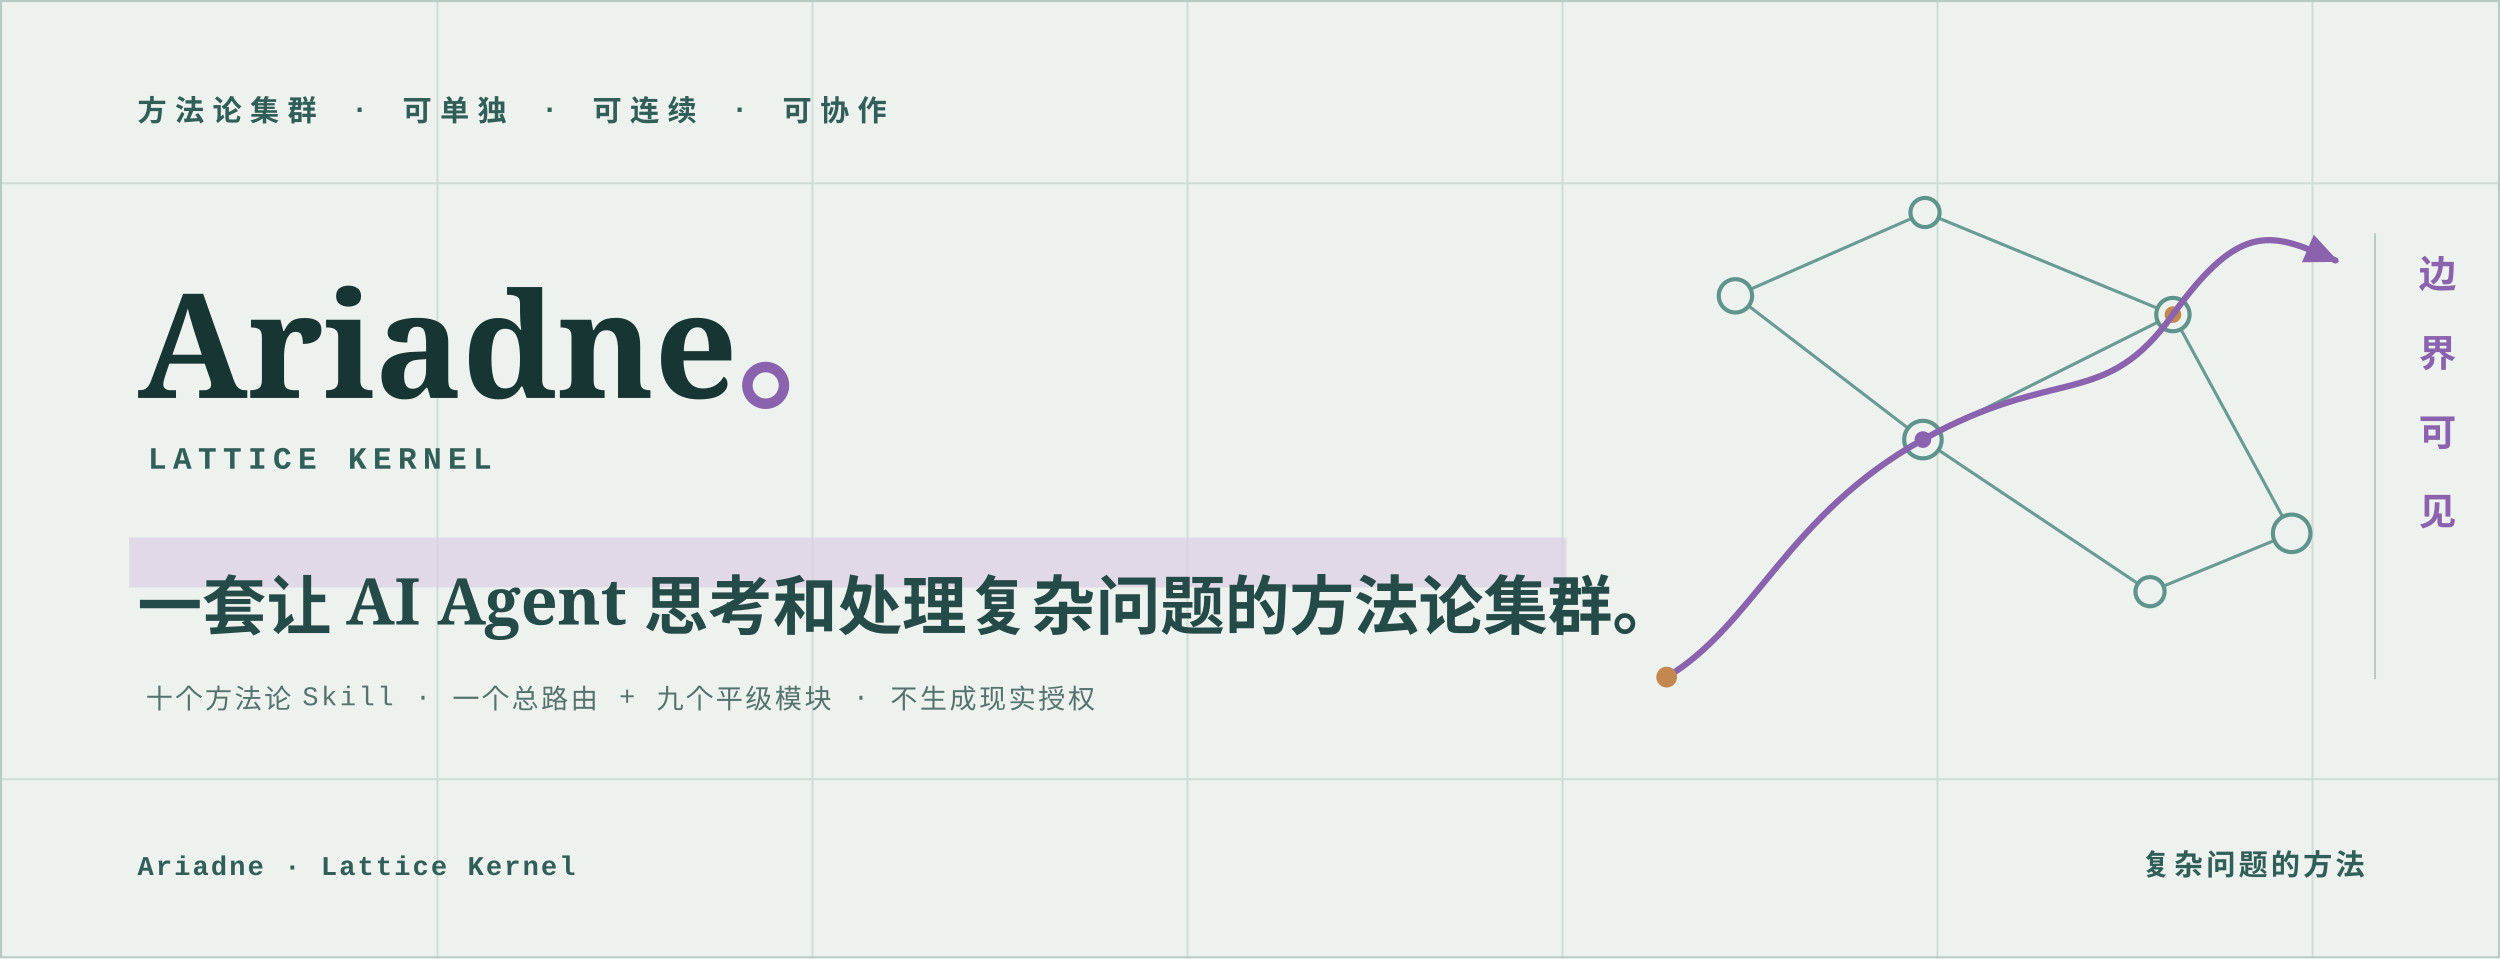
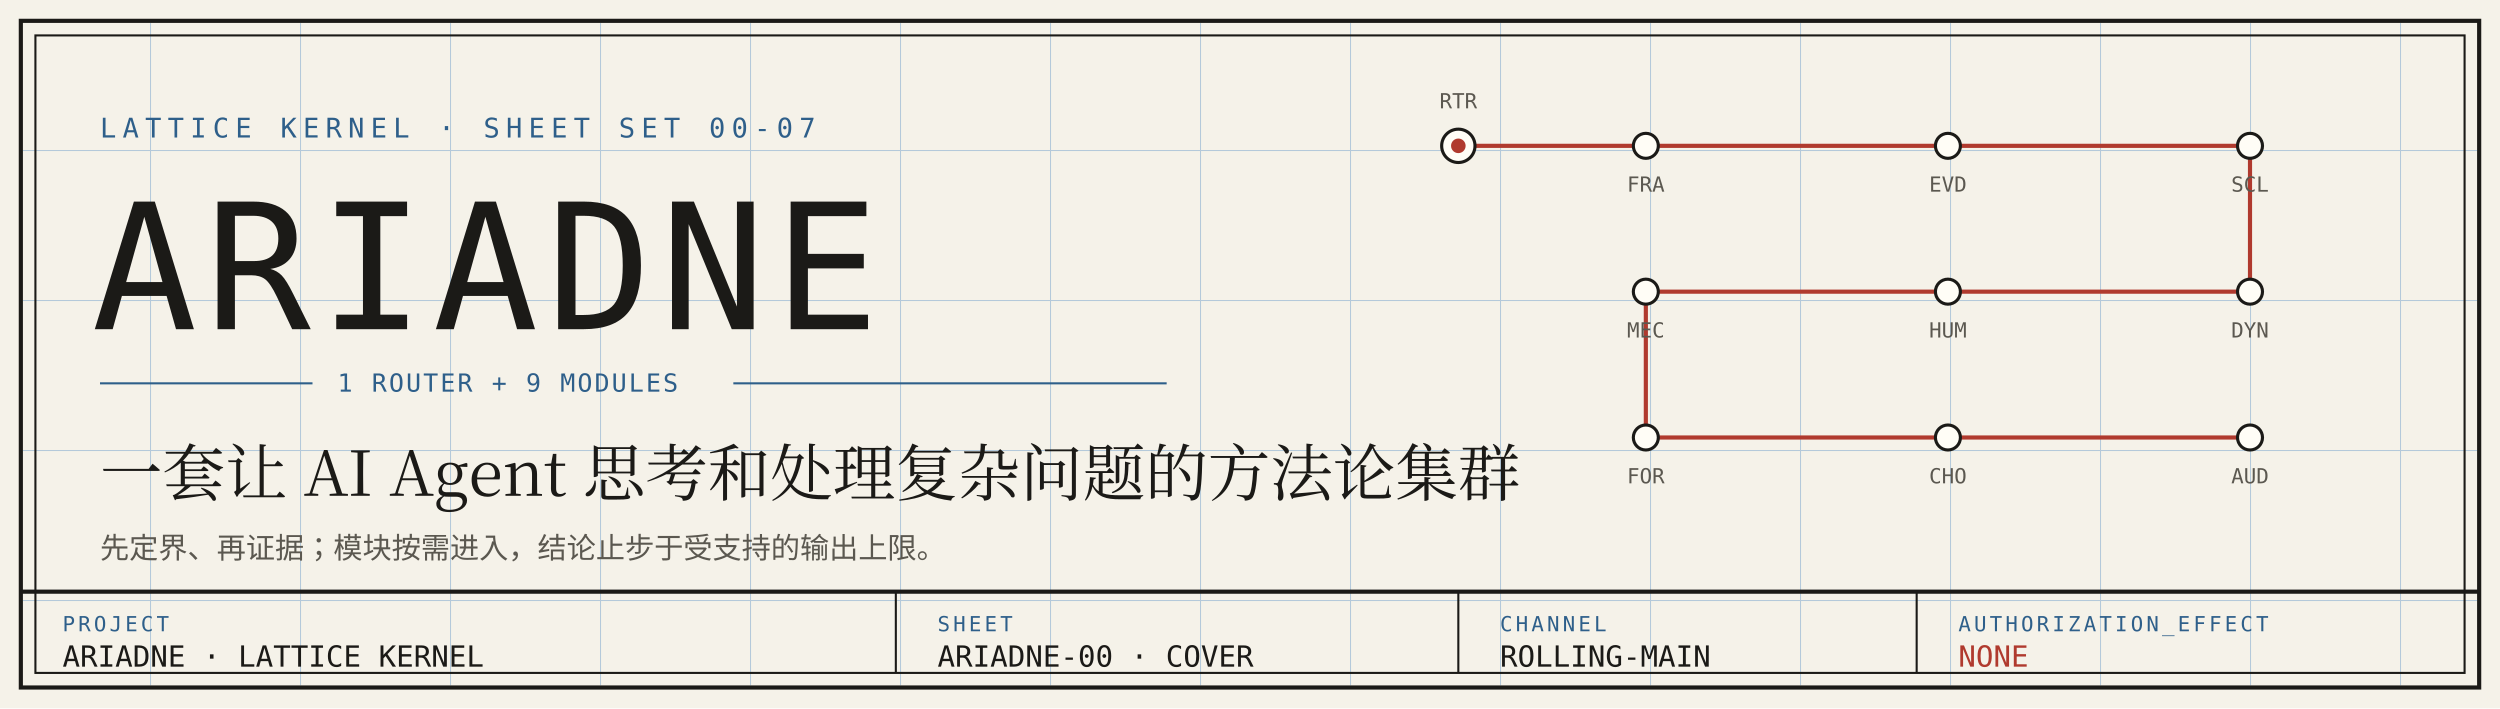
- <svg xmlns="http://www.w3.org/2000/svg" width="1200" height="460" viewBox="0 0 1200 460" role="img" aria-label="Ariadne，由 Lattice Kernel 驱动、帮助 AI Agent 思考和处理复杂问题的方法论集群">
+ <svg xmlns="http://www.w3.org/2000/svg" viewBox="0 0 1200 340" role="img" aria-labelledby="rh-title">
  <defs>
-     <style>
-       .serif { font-family: "Noto Serif SC","Source Han Serif SC","Songti SC","SimSun",serif; }
-       .mono { font-family: "IBM Plex Mono","SFMono-Regular",Consolas,"Liberation Mono",monospace; }
-     </style>
-     <marker id="thread-arrow" viewBox="0 0 10 10" refX="8" refY="5" markerWidth="6" markerHeight="6" orient="auto">
-       <path d="M 0 1 L 9 5 L 0 9 z" fill="#8B62AD" />
-     </marker>
+     <pattern id="rh-grid" width="72" height="72" patternUnits="userSpaceOnUse">
+       <path d="M72 0H0V72" fill="none" stroke="#B4C9DA" stroke-width="1" />
+     </pattern>
  </defs>
-   <rect x="0.5" y="0.5" width="1199" height="459" fill="#EDF2EF" stroke="#B7CBC4" />
-   <g stroke="#B7CBC4" stroke-width="1" opacity="0.55">
-     <line x1="210" y1="0" x2="210" y2="460" />
-     <line x1="390" y1="0" x2="390" y2="460" />
-     <line x1="570" y1="0" x2="570" y2="460" />
-     <line x1="750" y1="0" x2="750" y2="460" />
-     <line x1="930" y1="0" x2="930" y2="460" />
-     <line x1="1110" y1="0" x2="1110" y2="460" />
-     <line x1="0" y1="88" x2="1200" y2="88" />
-     <line x1="0" y1="374" x2="1200" y2="374" />
+   <rect width="1200" height="340" fill="#F5F2E9" />
+   <rect x="11" y="11" width="1178" height="318" fill="url(#rh-grid)" />
+   <rect x="10" y="10" width="1180" height="320" fill="none" stroke="#1B1A17" stroke-width="2" />
+   <rect x="17" y="17" width="1166" height="306" fill="none" stroke="#1B1A17" stroke-width="1" />
+   <g font-family="ui-monospace, 'Cascadia Mono', Consolas, Menlo, monospace">
+     <text x="48" y="66" font-size="13" letter-spacing="3" fill="#2E5F8A">LATTICE KERNEL · SHEET SET 00-07</text>
+     <text x="44" y="158" font-size="84" font-weight="500" letter-spacing="4" fill="#1B1A17">ARIADNE</text>
+     <line x1="48" y1="184" x2="150" y2="184" stroke="#2E5F8A" stroke-width="1" />
+     <text x="162" y="188" font-size="12" letter-spacing="1" fill="#2E5F8A">1 ROUTER + 9 MODULES</text>
+     <line x1="352" y1="184" x2="560" y2="184" stroke="#2E5F8A" stroke-width="1" />
  </g>
-   <text class="mono" x="66" y="58" font-size="14" font-weight="600" letter-spacing="4" fill="#315F58">方法论集群 · 可单独 · 可连续 · 可协作</text>
-   <text class="serif" x="66" y="191" font-size="70" font-weight="700" fill="#173532">Ariadne<tspan fill="#8B62AD">。</tspan>
-   </text>
-   <text class="mono" x="71" y="225" font-size="15" font-weight="600" letter-spacing="3" fill="#315F58">LATTICE KERNEL</text>
-   <rect x="62" y="258" width="690" height="24" fill="#DCCFE5" opacity="0.72" />
-   <text class="serif" x="66" y="302" font-size="31" font-weight="700" fill="#244B47">一套让 AI Agent 思考和处理复杂问题的方法论集群。</text>
-   <text class="mono" x="70" y="340" font-size="13" letter-spacing="1.2" fill="#55726D">十个方法论 Skill · 一个总路由 + 九个平级模块 · 不生成现实授权</text>
-   <g fill="none" stroke="#5E948B" stroke-width="1.5" opacity="0.92">
-     <line x1="833" y1="142" x2="924" y2="102" />
-     <line x1="833" y1="142" x2="923" y2="211" />
-     <line x1="924" y1="102" x2="1043" y2="151" />
-     <line x1="923" y1="211" x2="1043" y2="151" />
-     <line x1="923" y1="211" x2="1032" y2="284" />
-     <line x1="1043" y1="151" x2="1100" y2="256" />
-     <line x1="1032" y1="284" x2="1100" y2="256" />
+   <text x="48" y="238" font-family="'STFangsong', 'FangSong', 'FangSong_GB2312', 'Noto Serif CJK SC', 'Songti SC', SimSun, serif" font-size="30" fill="#1B1A17">一套让 AI Agent 思考和处理复杂问题的方法论集群</text>
+   <text x="48" y="268" font-family="system-ui, 'Segoe UI', 'PingFang SC', 'Microsoft YaHei', sans-serif" font-size="14" fill="#5B5850">先定界、再证据；模块按需进入，结论止步于受支持的输出上限。</text>
+   <g>
+     <polyline points="700,70 1080,70 1080,140 790,140 790,210 1080,210" fill="none" stroke="#B03A2E" stroke-width="2" />
+     <g fill="#FFFDF6" stroke="#1B1A17" stroke-width="1.5">
+       <circle cx="700" cy="70" r="8" />
+       <circle cx="790" cy="70" r="6" />
+       <circle cx="935" cy="70" r="6" />
+       <circle cx="1080" cy="70" r="6" />
+       <circle cx="790" cy="140" r="6" />
+       <circle cx="935" cy="140" r="6" />
+       <circle cx="1080" cy="140" r="6" />
+       <circle cx="790" cy="210" r="6" />
+       <circle cx="935" cy="210" r="6" />
+       <circle cx="1080" cy="210" r="6" />
+     </g>
+     <circle cx="700" cy="70" r="3.5" fill="#B03A2E" />
+     <g font-family="ui-monospace, 'Cascadia Mono', Consolas, Menlo, monospace" font-size="10" fill="#5B5850" text-anchor="middle">
+       <text x="700" y="52">RTR</text>
+       <text x="790" y="92">FRA</text>
+       <text x="935" y="92">EVD</text>
+       <text x="1080" y="92">SCL</text>
+       <text x="790" y="162">MEC</text>
+       <text x="935" y="162">HUM</text>
+       <text x="1080" y="162">DYN</text>
+       <text x="790" y="232">FOR</text>
+       <text x="935" y="232">CHO</text>
+       <text x="1080" y="232">AUD</text>
+     </g>
  </g>
-   <g fill="#EDF2EF" stroke="#5E948B" stroke-width="2">
-     <circle cx="833" cy="142" r="8" />
-     <circle cx="924" cy="102" r="7" />
-     <circle cx="923" cy="211" r="9" />
-     <circle cx="1043" cy="151" r="8" />
-     <circle cx="1032" cy="284" r="7" />
-     <circle cx="1100" cy="256" r="9" />
+   <line x1="10" y1="284" x2="1190" y2="284" stroke="#1B1A17" stroke-width="2" />
+   <line x1="430" y1="284" x2="430" y2="323" stroke="#1B1A17" stroke-width="1" />
+   <line x1="700" y1="284" x2="700" y2="323" stroke="#1B1A17" stroke-width="1" />
+   <line x1="920" y1="284" x2="920" y2="323" stroke="#1B1A17" stroke-width="1" />
+   <g font-family="ui-monospace, 'Cascadia Mono', Consolas, Menlo, monospace">
+     <g font-size="10" letter-spacing="1.5" fill="#2E5F8A">
+       <text x="30" y="303">PROJECT</text>
+       <text x="450" y="303">SHEET</text>
+       <text x="720" y="303">CHANNEL</text>
+       <text x="940" y="303">AUTHORIZATION_EFFECT</text>
+     </g>
+     <g font-size="14" fill="#1B1A17">
+       <text x="30" y="320">ARIADNE · LATTICE KERNEL</text>
+       <text x="450" y="320">ARIADNE-00 · COVER</text>
+       <text x="720" y="320">ROLLING-MAIN</text>
+       <text x="940" y="320" fill="#B03A2E">NONE</text>
+     </g>
  </g>
-   <circle cx="923" cy="211" r="4" fill="#8B62AD" />
-   <circle cx="1043" cy="151" r="4" fill="#C4874F" />
-   <path d="M 800 325 C 842 300, 858 247, 923 211 S 1010 197, 1043 151 S 1091 112, 1121 125" fill="none" stroke="#8B62AD" stroke-width="3" stroke-linecap="round" marker-end="url(#thread-arrow)" />
-   <circle cx="800" cy="325" r="5" fill="#C4874F" />
-   <line x1="1140" y1="112" x2="1140" y2="326" stroke="#B7CBC4" />
-   <g class="serif" font-size="18" font-weight="600" fill="#8B62AD" text-anchor="middle">
-     <text x="1170" y="138">边</text>
-     <text x="1170" y="176">界</text>
-     <text x="1170" y="214">可</text>
-     <text x="1170" y="252">见</text>
-   </g>
-   <text class="mono" x="66" y="420" font-size="13" font-weight="600" letter-spacing="1" fill="#315F58">Ariadne · Lattice Kernel</text>
-   <text class="serif" x="1135" y="420" font-size="14" font-weight="600" letter-spacing="1.5" fill="#315F58" text-anchor="end">复杂问题的方法</text>
</svg>
